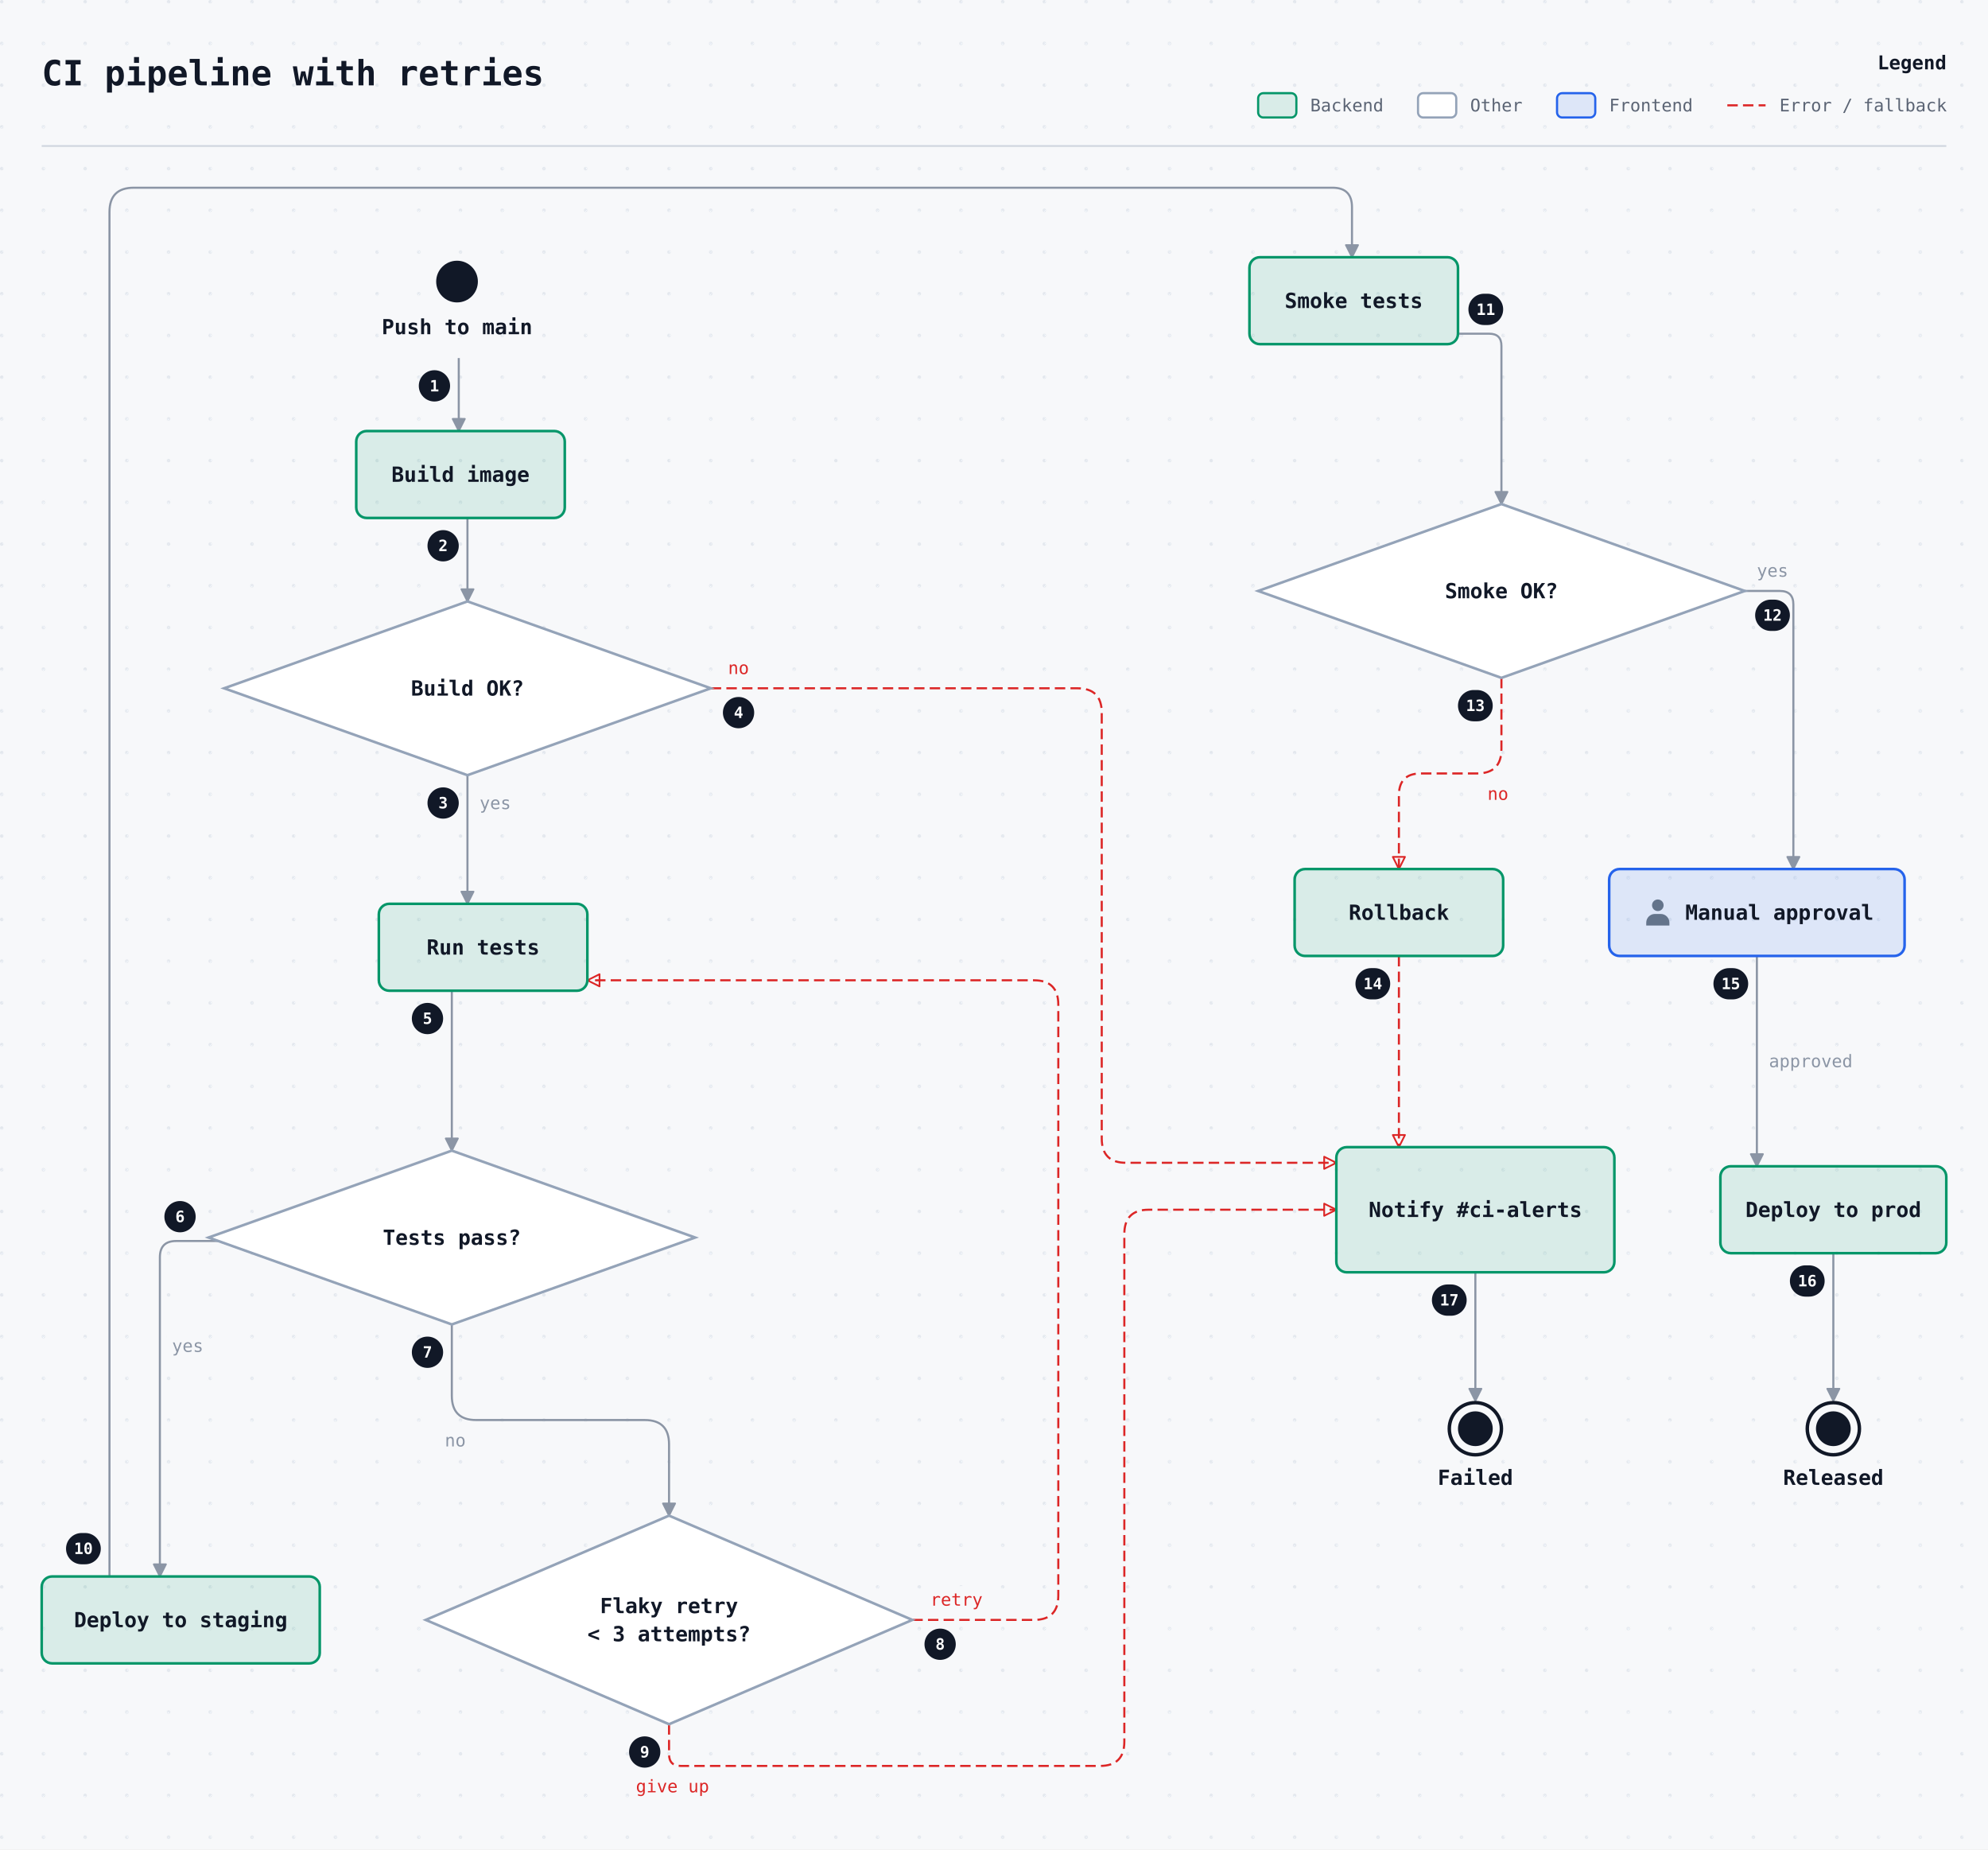
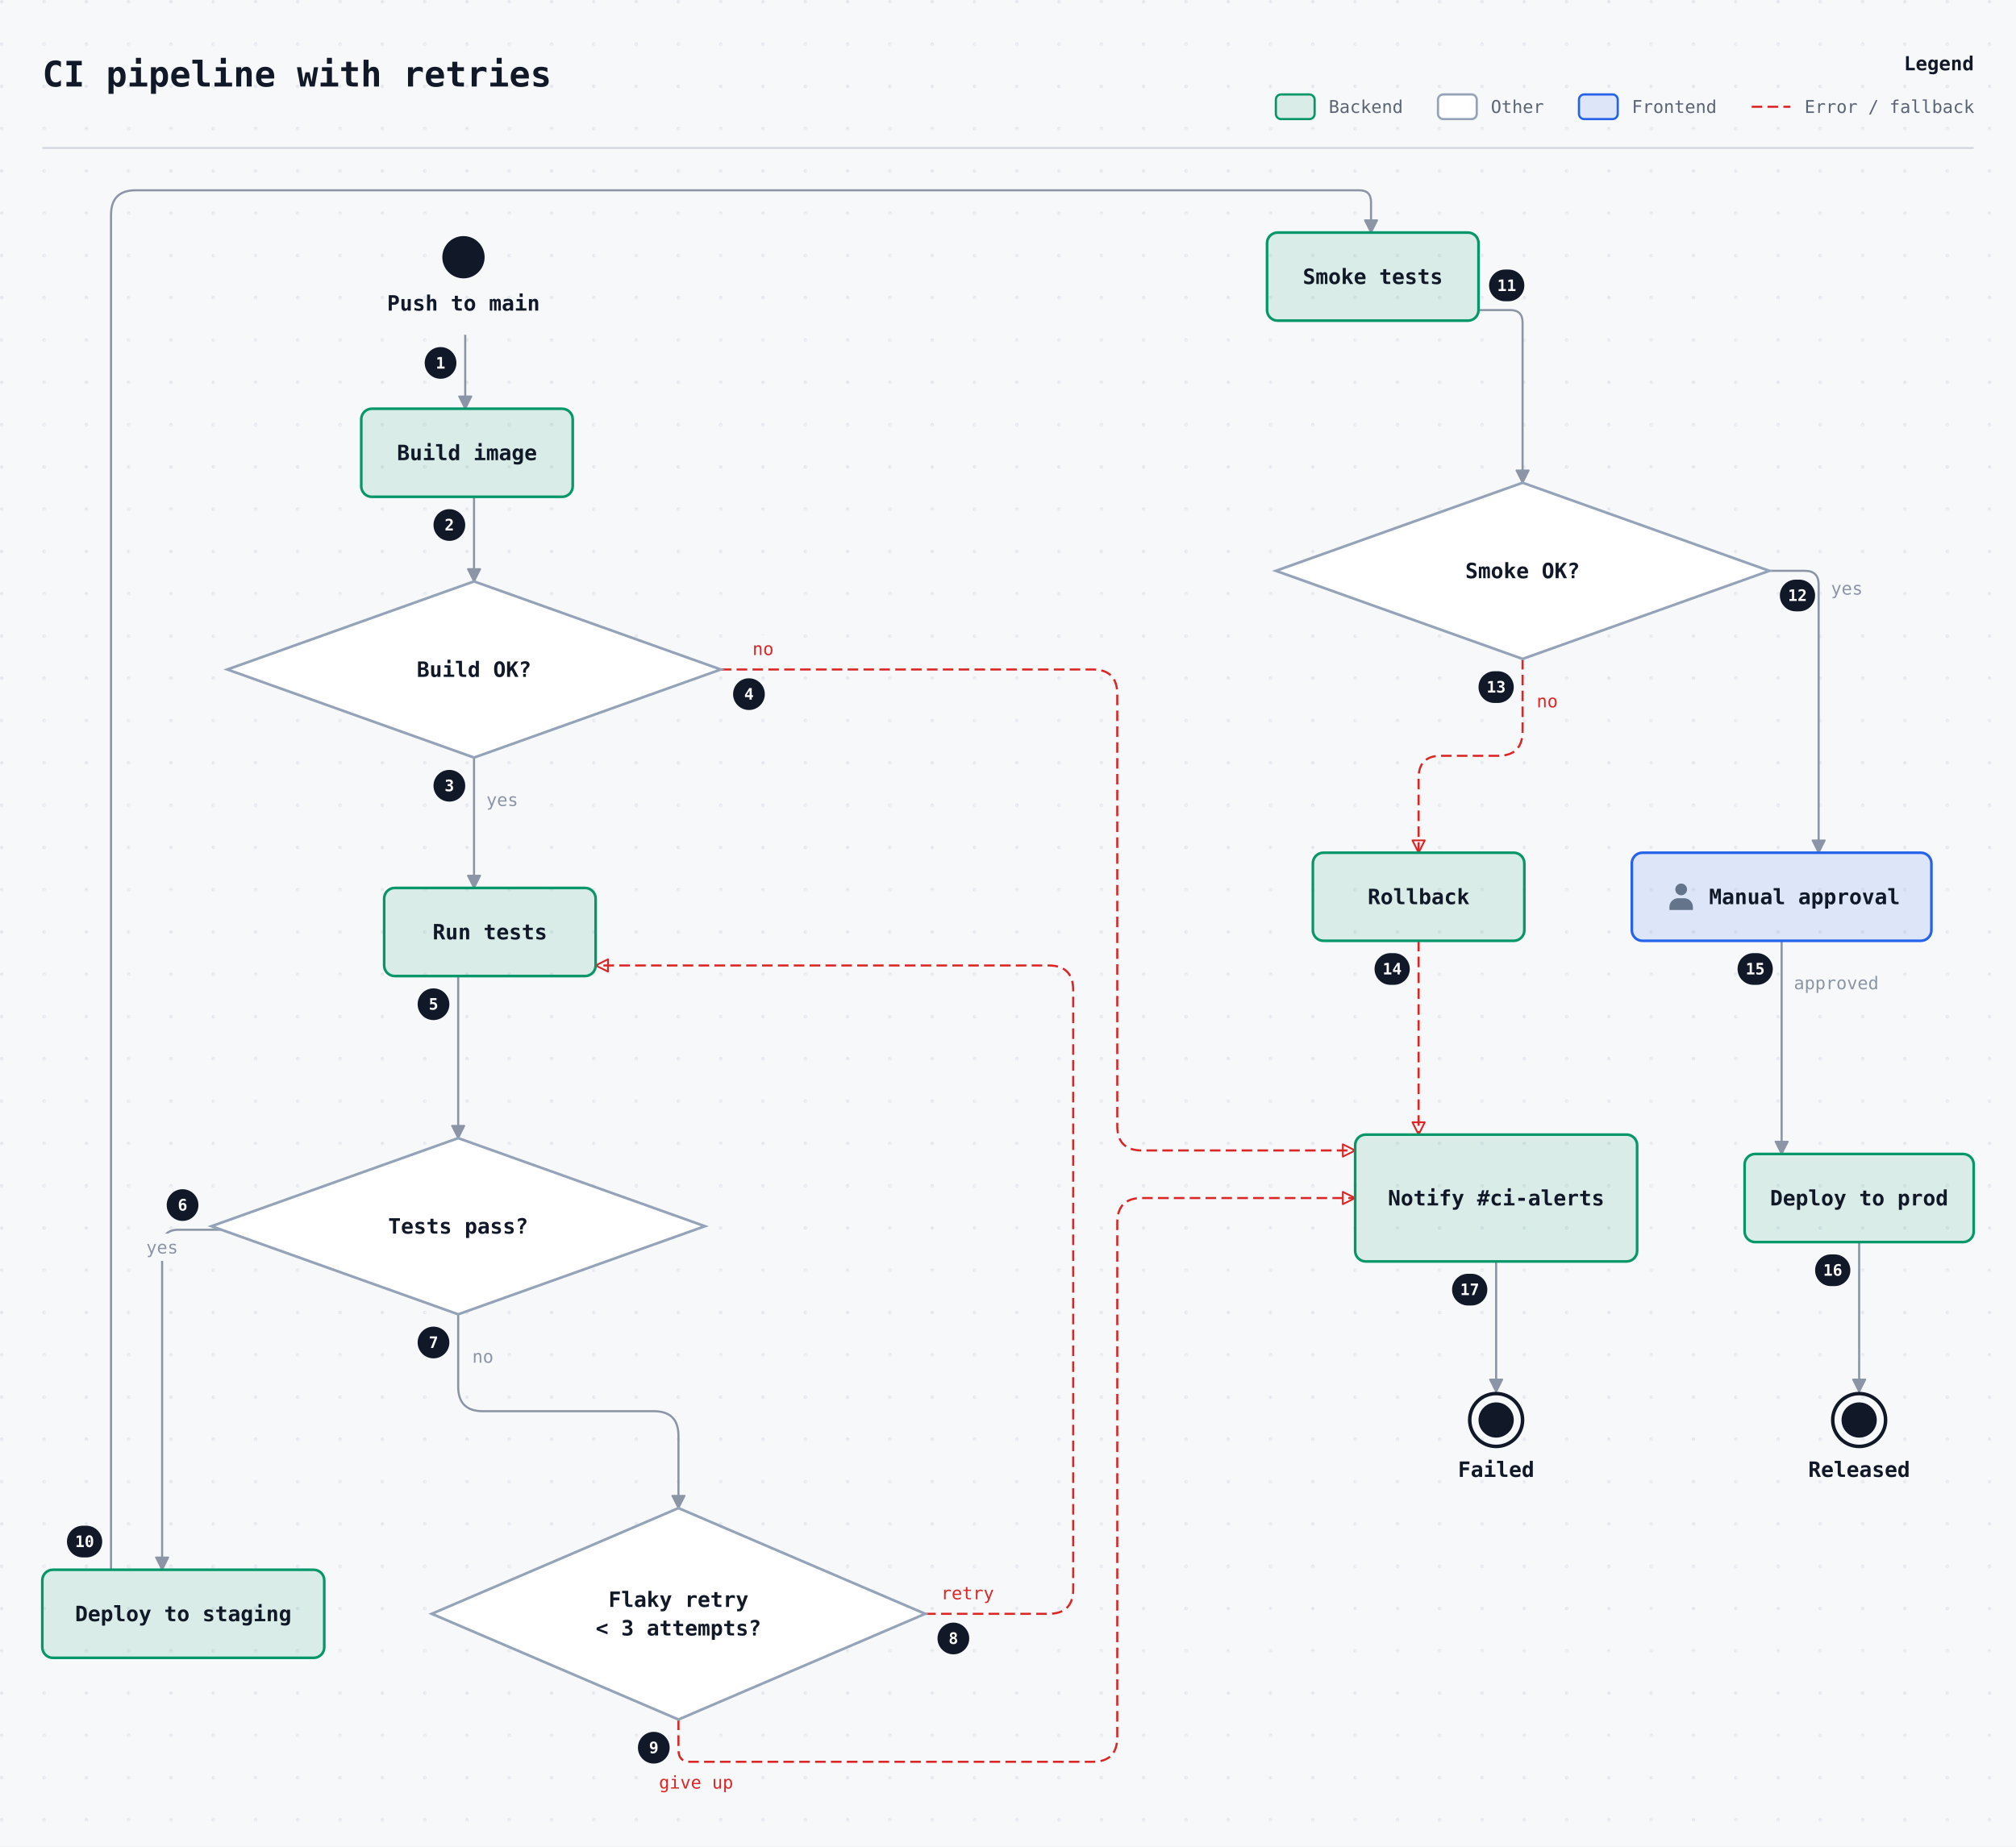
- <svg xmlns="http://www.w3.org/2000/svg" version="1.1" width="1144" height="1064" viewBox="0 0 1144 1064" font-family="JetBrains Mono, ui-monospace, SFMono-Regular, Menlo, Consolas, monospace">
+ <svg xmlns="http://www.w3.org/2000/svg" version="1.1" width="1144" height="1048" viewBox="0 0 1144 1048" font-family="JetBrains Mono, ui-monospace, SFMono-Regular, Menlo, Consolas, monospace">
  <defs>
    <pattern id="canvas-grid" width="24" height="24" patternUnits="userSpaceOnUse">
      <circle cx="1" cy="1" r="1" fill="#e3e7ed" />
    </pattern>
    <marker id="marker-arrow-0" viewBox="-1 -1 9 9" refX="7" refY="3.5" markerWidth="9" markerHeight="9" markerUnits="userSpaceOnUse" orient="auto-start-reverse">
      <path d="M0 0 L7 3.5 L0 7 Z" fill="#8b95a5" stroke="#8b95a5" stroke-width="1" stroke-linejoin="round" />
    </marker>
    <marker id="marker-uml-triangle-1" viewBox="-1 -1 9 9" refX="7" refY="3.5" markerWidth="9" markerHeight="9" markerUnits="userSpaceOnUse" orient="auto-start-reverse">
      <path d="M0 0 L7 3.5 L0 7 Z" fill="none" stroke="#dc2626" stroke-width="1" stroke-linejoin="round" />
    </marker>
  </defs>
  <rect width="100%" height="100%" fill="#f7f8fa" />
  <rect width="100%" height="100%" fill="url(#canvas-grid)" />
  <text x="24.0" y="49.1" text-anchor="start" font-size="20" font-weight="bold" fill="#111827">CI pipeline with retries</text>
-   <path d="M 264.0 206.0 L 264.0 248.0" fill="none" stroke="#8b95a5" stroke-width="1.2" marker-end="url(#marker-arrow-0)" />
-   <path d="M 269.0 298.0 L 269.0 346.0" fill="none" stroke="#8b95a5" stroke-width="1.2" marker-end="url(#marker-arrow-0)" />
-   <path d="M 269.0 446.0 L 269.0 520.0" fill="none" stroke="#8b95a5" stroke-width="1.2" marker-end="url(#marker-arrow-0)" />
-   <path d="M 409.0 396.0 L 620.0 396.0 Q 634.0 396.0 634.0 410.0 L 634.0 655.0 Q 634.0 669.0 648.0 669.0 L 769.0 669.0" fill="none" stroke="#dc2626" stroke-width="1.2" stroke-dasharray="6 3" marker-end="url(#marker-uml-triangle-1)" />
-   <path d="M 260.0 570.0 L 260.0 662.0" fill="none" stroke="#8b95a5" stroke-width="1.2" marker-end="url(#marker-arrow-0)" />
-   <path d="M 125.6 714.0 L 101.4 714.0 Q 92.0 714.0 92.0 723.4 L 92.0 907.0" fill="none" stroke="#8b95a5" stroke-width="1.2" marker-end="url(#marker-arrow-0)" />
-   <path d="M 260.0 762.0 L 260.0 803.0 Q 260.0 817.0 274.0 817.0 L 371.0 817.0 Q 385.0 817.0 385.0 831.0 L 385.0 872.0" fill="none" stroke="#8b95a5" stroke-width="1.2" marker-end="url(#marker-arrow-0)" />
-   <path d="M 525.0 932.0 L 595.0 932.0 Q 609.0 932.0 609.0 918.0 L 609.0 578.0 Q 609.0 564.0 595.0 564.0 L 338.0 564.0" fill="none" stroke="#dc2626" stroke-width="1.2" stroke-dasharray="6 3" marker-end="url(#marker-uml-triangle-1)" />
-   <path d="M 385.0 992.0 L 385.0 1009.3 Q 385.0 1016.0 391.7 1016.0 L 633.0 1016.0 Q 647.0 1016.0 647.0 1002.0 L 647.0 710.0 Q 647.0 696.0 661.0 696.0 L 769.0 696.0" fill="none" stroke="#dc2626" stroke-width="1.2" stroke-dasharray="6 3" marker-end="url(#marker-uml-triangle-1)" />
-   <path d="M 63.0 907.0 L 63.0 122.0 Q 63.0 108.0 77.0 108.0 L 766.8 108.0 Q 778.0 108.0 778.0 119.2 L 778.0 148.0" fill="none" stroke="#8b95a5" stroke-width="1.2" marker-end="url(#marker-arrow-0)" />
-   <path d="M 839.0 192.0 L 857.0 192.0 Q 864.0 192.0 864.0 199.0 L 864.0 290.0" fill="none" stroke="#8b95a5" stroke-width="1.2" marker-end="url(#marker-arrow-0)" />
-   <path d="M 1004.0 340.0 L 1024.2 340.0 Q 1032.0 340.0 1032.0 347.8 L 1032.0 500.0" fill="none" stroke="#8b95a5" stroke-width="1.2" marker-end="url(#marker-arrow-0)" />
-   <path d="M 864.0 390.0 L 864.0 431.0 Q 864.0 445.0 850.0 445.0 L 817.6 445.0 Q 805.0 445.0 805.0 457.6 L 805.0 500.0" fill="none" stroke="#dc2626" stroke-width="1.2" stroke-dasharray="6 3" marker-end="url(#marker-uml-triangle-1)" />
-   <path d="M 805.0 550.0 L 805.0 660.0" fill="none" stroke="#dc2626" stroke-width="1.2" stroke-dasharray="6 3" marker-end="url(#marker-uml-triangle-1)" />
-   <path d="M 1011.0 550.0 L 1011.0 671.0" fill="none" stroke="#8b95a5" stroke-width="1.2" marker-end="url(#marker-arrow-0)" />
-   <path d="M 1055.0 721.0 L 1055.0 806.0" fill="none" stroke="#8b95a5" stroke-width="1.2" marker-end="url(#marker-arrow-0)" />
-   <path d="M 849.0 732.0 L 849.0 806.0" fill="none" stroke="#8b95a5" stroke-width="1.2" marker-end="url(#marker-arrow-0)" />
-   <circle cx="263.0" cy="162.0" r="12.0" fill="#111827" />
-   <text x="263.0" y="192.3" text-anchor="middle" font-size="12" font-weight="bold" fill="#111827">
+   <path d="M 264.0 190.0 L 264.0 232.0" fill="none" stroke="#8b95a5" stroke-width="1.2" marker-end="url(#marker-arrow-0)" />
+   <path d="M 269.0 282.0 L 269.0 330.0" fill="none" stroke="#8b95a5" stroke-width="1.2" marker-end="url(#marker-arrow-0)" />
+   <path d="M 269.0 430.0 L 269.0 504.0" fill="none" stroke="#8b95a5" stroke-width="1.2" marker-end="url(#marker-arrow-0)" />
+   <path d="M 409.0 380.0 L 620.0 380.0 Q 634.0 380.0 634.0 394.0 L 634.0 639.0 Q 634.0 653.0 648.0 653.0 L 769.0 653.0" fill="none" stroke="#dc2626" stroke-width="1.2" stroke-dasharray="6 3" marker-end="url(#marker-uml-triangle-1)" />
+   <path d="M 260.0 554.0 L 260.0 646.0" fill="none" stroke="#8b95a5" stroke-width="1.2" marker-end="url(#marker-arrow-0)" />
+   <path d="M 125.6 698.0 L 101.4 698.0 Q 92.0 698.0 92.0 707.4 L 92.0 891.0" fill="none" stroke="#8b95a5" stroke-width="1.2" marker-end="url(#marker-arrow-0)" />
+   <path d="M 260.0 746.0 L 260.0 787.0 Q 260.0 801.0 274.0 801.0 L 371.0 801.0 Q 385.0 801.0 385.0 815.0 L 385.0 856.0" fill="none" stroke="#8b95a5" stroke-width="1.2" marker-end="url(#marker-arrow-0)" />
+   <path d="M 525.0 916.0 L 595.0 916.0 Q 609.0 916.0 609.0 902.0 L 609.0 562.0 Q 609.0 548.0 595.0 548.0 L 338.0 548.0" fill="none" stroke="#dc2626" stroke-width="1.2" stroke-dasharray="6 3" marker-end="url(#marker-uml-triangle-1)" />
+   <path d="M 385.0 976.0 L 385.0 993.3 Q 385.0 1000.0 391.7 1000.0 L 620.0 1000.0 Q 634.0 1000.0 634.0 986.0 L 634.0 694.0 Q 634.0 680.0 648.0 680.0 L 769.0 680.0" fill="none" stroke="#dc2626" stroke-width="1.2" stroke-dasharray="6 3" marker-end="url(#marker-uml-triangle-1)" />
+   <path d="M 63.0 891.0 L 63.0 122.0 Q 63.0 108.0 77.0 108.0 L 771.3 108.0 Q 778.0 108.0 778.0 114.7 L 778.0 132.0" fill="none" stroke="#8b95a5" stroke-width="1.2" marker-end="url(#marker-arrow-0)" />
+   <path d="M 839.0 176.0 L 857.0 176.0 Q 864.0 176.0 864.0 183.0 L 864.0 274.0" fill="none" stroke="#8b95a5" stroke-width="1.2" marker-end="url(#marker-arrow-0)" />
+   <path d="M 1004.0 324.0 L 1024.2 324.0 Q 1032.0 324.0 1032.0 331.8 L 1032.0 484.0" fill="none" stroke="#8b95a5" stroke-width="1.2" marker-end="url(#marker-arrow-0)" />
+   <path d="M 864.0 374.0 L 864.0 415.0 Q 864.0 429.0 850.0 429.0 L 817.6 429.0 Q 805.0 429.0 805.0 441.6 L 805.0 484.0" fill="none" stroke="#dc2626" stroke-width="1.2" stroke-dasharray="6 3" marker-end="url(#marker-uml-triangle-1)" />
+   <path d="M 805.0 534.0 L 805.0 644.0" fill="none" stroke="#dc2626" stroke-width="1.2" stroke-dasharray="6 3" marker-end="url(#marker-uml-triangle-1)" />
+   <path d="M 1011.0 534.0 L 1011.0 655.0" fill="none" stroke="#8b95a5" stroke-width="1.2" marker-end="url(#marker-arrow-0)" />
+   <path d="M 1055.0 705.0 L 1055.0 790.0" fill="none" stroke="#8b95a5" stroke-width="1.2" marker-end="url(#marker-arrow-0)" />
+   <path d="M 849.0 716.0 L 849.0 790.0" fill="none" stroke="#8b95a5" stroke-width="1.2" marker-end="url(#marker-arrow-0)" />
+   <circle cx="263.0" cy="146.0" r="12.0" fill="#111827" />
+   <text x="263.0" y="176.3" text-anchor="middle" font-size="12" font-weight="bold" fill="#111827">
    <tspan>Push to main</tspan>
  </text>
-   <rect fill="#059669" fill-opacity="0.122" stroke="#059669" stroke-width="1.5" x="205.0" y="248.0" width="120.0" height="50.0" rx="6.0" />
-   <text x="265.0" y="277.2" text-anchor="middle" font-size="12" font-weight="bold" fill="#111827">
+   <rect fill="#059669" fill-opacity="0.122" stroke="#059669" stroke-width="1.5" x="205.0" y="232.0" width="120.0" height="50.0" rx="6.0" />
+   <text x="265.0" y="261.2" text-anchor="middle" font-size="12" font-weight="bold" fill="#111827">
    <tspan>Build image</tspan>
  </text>
-   <path fill="#ffffff" fill-opacity="1.000" stroke="#94a3b8" stroke-width="1.5" d="M 269.0 346.0 L 409.0 396.0 L 269.0 446.0 L 129.0 396.0 Z" />
-   <text x="269.0" y="400.2" text-anchor="middle" font-size="12" font-weight="bold" fill="#111827">
+   <path fill="#ffffff" fill-opacity="1.000" stroke="#94a3b8" stroke-width="1.5" d="M 269.0 330.0 L 409.0 380.0 L 269.0 430.0 L 129.0 380.0 Z" />
+   <text x="269.0" y="384.2" text-anchor="middle" font-size="12" font-weight="bold" fill="#111827">
    <tspan>Build OK?</tspan>
  </text>
-   <rect fill="#059669" fill-opacity="0.122" stroke="#059669" stroke-width="1.5" x="218.0" y="520.0" width="120.0" height="50.0" rx="6.0" />
-   <text x="278.0" y="549.2" text-anchor="middle" font-size="12" font-weight="bold" fill="#111827">
+   <rect fill="#059669" fill-opacity="0.122" stroke="#059669" stroke-width="1.5" x="218.0" y="504.0" width="120.0" height="50.0" rx="6.0" />
+   <text x="278.0" y="533.2" text-anchor="middle" font-size="12" font-weight="bold" fill="#111827">
    <tspan>Run tests</tspan>
  </text>
-   <path fill="#ffffff" fill-opacity="1.000" stroke="#94a3b8" stroke-width="1.5" d="M 260.0 662.0 L 400.0 712.0 L 260.0 762.0 L 120.0 712.0 Z" />
-   <text x="260.0" y="716.2" text-anchor="middle" font-size="12" font-weight="bold" fill="#111827">
+   <path fill="#ffffff" fill-opacity="1.000" stroke="#94a3b8" stroke-width="1.5" d="M 260.0 646.0 L 400.0 696.0 L 260.0 746.0 L 120.0 696.0 Z" />
+   <text x="260.0" y="700.2" text-anchor="middle" font-size="12" font-weight="bold" fill="#111827">
    <tspan>Tests pass?</tspan>
  </text>
-   <path fill="#ffffff" fill-opacity="1.000" stroke="#94a3b8" stroke-width="1.5" d="M 385.0 872.0 L 525.0 932.0 L 385.0 992.0 L 245.0 932.0 Z" />
-   <text x="385.0" y="928.1" text-anchor="middle" font-size="12" font-weight="bold" fill="#111827">
+   <path fill="#ffffff" fill-opacity="1.000" stroke="#94a3b8" stroke-width="1.5" d="M 385.0 856.0 L 525.0 916.0 L 385.0 976.0 L 245.0 916.0 Z" />
+   <text x="385.0" y="912.1" text-anchor="middle" font-size="12" font-weight="bold" fill="#111827">
    <tspan>Flaky retry</tspan>
  </text>
-   <text x="385.0" y="944.3" text-anchor="middle" font-size="12" font-weight="bold" fill="#111827">
+   <text x="385.0" y="928.3" text-anchor="middle" font-size="12" font-weight="bold" fill="#111827">
    <tspan>&lt; 3 attempts?</tspan>
  </text>
-   <rect fill="#059669" fill-opacity="0.122" stroke="#059669" stroke-width="1.5" x="24.0" y="907.0" width="160.0" height="50.0" rx="6.0" />
-   <text x="104.0" y="936.2" text-anchor="middle" font-size="12" font-weight="bold" fill="#111827">
+   <rect fill="#059669" fill-opacity="0.122" stroke="#059669" stroke-width="1.5" x="24.0" y="891.0" width="160.0" height="50.0" rx="6.0" />
+   <text x="104.0" y="920.2" text-anchor="middle" font-size="12" font-weight="bold" fill="#111827">
    <tspan>Deploy to staging</tspan>
  </text>
-   <rect fill="#059669" fill-opacity="0.122" stroke="#059669" stroke-width="1.5" x="719.0" y="148.0" width="120.0" height="50.0" rx="6.0" />
-   <text x="779.0" y="177.2" text-anchor="middle" font-size="12" font-weight="bold" fill="#111827">
+   <rect fill="#059669" fill-opacity="0.122" stroke="#059669" stroke-width="1.5" x="719.0" y="132.0" width="120.0" height="50.0" rx="6.0" />
+   <text x="779.0" y="161.2" text-anchor="middle" font-size="12" font-weight="bold" fill="#111827">
    <tspan>Smoke tests</tspan>
  </text>
-   <path fill="#ffffff" fill-opacity="1.000" stroke="#94a3b8" stroke-width="1.5" d="M 864.0 290.0 L 1004.0 340.0 L 864.0 390.0 L 724.0 340.0 Z" />
-   <text x="864.0" y="344.2" text-anchor="middle" font-size="12" font-weight="bold" fill="#111827">
+   <path fill="#ffffff" fill-opacity="1.000" stroke="#94a3b8" stroke-width="1.5" d="M 864.0 274.0 L 1004.0 324.0 L 864.0 374.0 L 724.0 324.0 Z" />
+   <text x="864.0" y="328.2" text-anchor="middle" font-size="12" font-weight="bold" fill="#111827">
    <tspan>Smoke OK?</tspan>
  </text>
-   <rect fill="#2563eb" fill-opacity="0.122" stroke="#2563eb" stroke-width="1.5" x="926.0" y="500.0" width="170.0" height="50.0" rx="6.0" />
-   <svg class="node-tech-icon" x="944.0" y="515.0" width="20.0" height="20.0" viewBox="0 0 24 24" preserveAspectRatio="xMidYMid meet">
+   <rect fill="#2563eb" fill-opacity="0.122" stroke="#2563eb" stroke-width="1.5" x="926.0" y="484.0" width="170.0" height="50.0" rx="6.0" />
+   <svg class="node-tech-icon" x="944.0" y="499.0" width="20.0" height="20.0" viewBox="0 0 24 24" preserveAspectRatio="xMidYMid meet">
    <g>
      <circle cx="12" cy="7" r="4" fill="#64748b" />
      <path fill="#64748b" d="M4 21v-2a6 6 0 0 1 6-6h4a6 6 0 0 1 6 6v2H4z" />
    </g>
  </svg>
-   <text x="1024.0" y="529.2" text-anchor="middle" font-size="12" font-weight="bold" fill="#111827">
+   <text x="1024.0" y="513.2" text-anchor="middle" font-size="12" font-weight="bold" fill="#111827">
    <tspan>Manual approval</tspan>
  </text>
-   <rect fill="#059669" fill-opacity="0.122" stroke="#059669" stroke-width="1.5" x="990.0" y="671.0" width="130.0" height="50.0" rx="6.0" />
-   <text x="1055.0" y="700.2" text-anchor="middle" font-size="12" font-weight="bold" fill="#111827">
+   <rect fill="#059669" fill-opacity="0.122" stroke="#059669" stroke-width="1.5" x="990.0" y="655.0" width="130.0" height="50.0" rx="6.0" />
+   <text x="1055.0" y="684.2" text-anchor="middle" font-size="12" font-weight="bold" fill="#111827">
    <tspan>Deploy to prod</tspan>
  </text>
-   <rect fill="#059669" fill-opacity="0.122" stroke="#059669" stroke-width="1.5" x="745.0" y="500.0" width="120.0" height="50.0" rx="6.0" />
-   <text x="805.0" y="529.2" text-anchor="middle" font-size="12" font-weight="bold" fill="#111827">
+   <rect fill="#059669" fill-opacity="0.122" stroke="#059669" stroke-width="1.5" x="745.0" y="484.0" width="120.0" height="50.0" rx="6.0" />
+   <text x="805.0" y="513.2" text-anchor="middle" font-size="12" font-weight="bold" fill="#111827">
    <tspan>Rollback</tspan>
  </text>
-   <rect fill="#059669" fill-opacity="0.122" stroke="#059669" stroke-width="1.5" x="769.0" y="660.0" width="160.0" height="72.0" rx="6.0" />
-   <text x="849.0" y="700.2" text-anchor="middle" font-size="12" font-weight="bold" fill="#111827">
+   <rect fill="#059669" fill-opacity="0.122" stroke="#059669" stroke-width="1.5" x="769.0" y="644.0" width="160.0" height="72.0" rx="6.0" />
+   <text x="849.0" y="684.2" text-anchor="middle" font-size="12" font-weight="bold" fill="#111827">
    <tspan>Notify #ci-alerts</tspan>
  </text>
-   <circle cx="1055.0" cy="822.0" r="15.0" fill="none" stroke="#111827" stroke-width="2" />
-   <circle cx="1055.0" cy="822.0" r="10.0" fill="#111827" />
-   <text x="1055.0" y="854.3" text-anchor="middle" font-size="12" font-weight="bold" fill="#111827">
+   <circle cx="1055.0" cy="806.0" r="15.0" fill="none" stroke="#111827" stroke-width="2" />
+   <circle cx="1055.0" cy="806.0" r="10.0" fill="#111827" />
+   <text x="1055.0" y="838.3" text-anchor="middle" font-size="12" font-weight="bold" fill="#111827">
    <tspan>Released</tspan>
  </text>
-   <circle cx="849.0" cy="822.0" r="15.0" fill="none" stroke="#111827" stroke-width="2" />
-   <circle cx="849.0" cy="822.0" r="10.0" fill="#111827" />
-   <text x="849.0" y="854.3" text-anchor="middle" font-size="12" font-weight="bold" fill="#111827">
+   <circle cx="849.0" cy="806.0" r="15.0" fill="none" stroke="#111827" stroke-width="2" />
+   <circle cx="849.0" cy="806.0" r="10.0" fill="#111827" />
+   <text x="849.0" y="838.3" text-anchor="middle" font-size="12" font-weight="bold" fill="#111827">
    <tspan>Failed</tspan>
  </text>
-   <rect x="273.0" y="454.2" width="24.0" height="15.5" rx="2" fill="#f7f8fa" />
-   <text x="285.0" y="465.5" text-anchor="middle" font-size="10" fill="#8b95a5">yes</text>
-   <rect x="415.0" y="376.5" width="20.0" height="15.5" rx="2" fill="#f7f8fa" />
-   <text x="425.0" y="387.8" text-anchor="middle" font-size="10" fill="#dc2626">no</text>
-   <rect x="96.0" y="766.6" width="24.0" height="15.5" rx="2" fill="#f7f8fa" />
-   <text x="108.0" y="777.8" text-anchor="middle" font-size="10" fill="#8b95a5">yes</text>
-   <rect x="252.0" y="821.0" width="20.0" height="15.5" rx="2" fill="#f7f8fa" />
-   <text x="262.0" y="832.2" text-anchor="middle" font-size="10" fill="#8b95a5">no</text>
-   <rect x="532.4" y="912.5" width="36.0" height="15.5" rx="2" fill="#f7f8fa" />
-   <text x="550.4" y="923.8" text-anchor="middle" font-size="10" fill="#dc2626">retry</text>
-   <rect x="363.0" y="1020.0" width="48.0" height="15.5" rx="2" fill="#f7f8fa" />
-   <text x="387.0" y="1031.2" text-anchor="middle" font-size="10" fill="#dc2626">give up</text>
-   <rect x="1008.0" y="320.5" width="24.0" height="15.5" rx="2" fill="#f7f8fa" />
-   <text x="1020.0" y="331.8" text-anchor="middle" font-size="10" fill="#8b95a5">yes</text>
-   <rect x="852.0" y="449.0" width="20.0" height="15.5" rx="2" fill="#f7f8fa" />
-   <text x="862.0" y="460.2" text-anchor="middle" font-size="10" fill="#dc2626">no</text>
-   <rect x="1015.0" y="602.8" width="54.0" height="15.5" rx="2" fill="#f7f8fa" />
-   <text x="1042.0" y="614.0" text-anchor="middle" font-size="10" fill="#8b95a5">approved</text>
-   <rect x="241.0" y="213.0" width="18.0" height="18.0" rx="9.0" fill="#111827" />
-   <text x="250.0" y="225.2" text-anchor="middle" font-size="9" font-weight="bold" fill="#ffffff">1</text>
-   <rect x="246.0" y="305.0" width="18.0" height="18.0" rx="9.0" fill="#111827" />
-   <text x="255.0" y="317.1" text-anchor="middle" font-size="9" font-weight="bold" fill="#ffffff">2</text>
-   <rect x="246.0" y="453.0" width="18.0" height="18.0" rx="9.0" fill="#111827" />
-   <text x="255.0" y="465.1" text-anchor="middle" font-size="9" font-weight="bold" fill="#ffffff">3</text>
-   <rect x="416.0" y="401.0" width="18.0" height="18.0" rx="9.0" fill="#111827" />
-   <text x="425.0" y="413.1" text-anchor="middle" font-size="9" font-weight="bold" fill="#ffffff">4</text>
-   <rect x="237.0" y="577.0" width="18.0" height="18.0" rx="9.0" fill="#111827" />
-   <text x="246.0" y="589.1" text-anchor="middle" font-size="9" font-weight="bold" fill="#ffffff">5</text>
-   <rect x="94.6" y="691.0" width="18.0" height="18.0" rx="9.0" fill="#111827" />
-   <text x="103.6" y="703.1" text-anchor="middle" font-size="9" font-weight="bold" fill="#ffffff">6</text>
-   <rect x="237.0" y="769.0" width="18.0" height="18.0" rx="9.0" fill="#111827" />
-   <text x="246.0" y="781.1" text-anchor="middle" font-size="9" font-weight="bold" fill="#ffffff">7</text>
-   <rect x="532.0" y="937.0" width="18.0" height="18.0" rx="9.0" fill="#111827" />
-   <text x="541.0" y="949.1" text-anchor="middle" font-size="9" font-weight="bold" fill="#ffffff">8</text>
-   <rect x="362.0" y="999.0" width="18.0" height="18.0" rx="9.0" fill="#111827" />
-   <text x="371.0" y="1011.1" text-anchor="middle" font-size="9" font-weight="bold" fill="#ffffff">9</text>
-   <rect x="38.0" y="882.0" width="20.0" height="18.0" rx="9.0" fill="#111827" />
-   <text x="48.0" y="894.1" text-anchor="middle" font-size="9" font-weight="bold" fill="#ffffff">10</text>
-   <rect x="845.0" y="169.0" width="20.0" height="18.0" rx="9.0" fill="#111827" />
-   <text x="855.0" y="181.2" text-anchor="middle" font-size="9" font-weight="bold" fill="#ffffff">11</text>
-   <rect x="1010.0" y="345.0" width="20.0" height="18.0" rx="9.0" fill="#111827" />
-   <text x="1020.0" y="357.1" text-anchor="middle" font-size="9" font-weight="bold" fill="#ffffff">12</text>
-   <rect x="839.0" y="397.0" width="20.0" height="18.0" rx="9.0" fill="#111827" />
-   <text x="849.0" y="409.1" text-anchor="middle" font-size="9" font-weight="bold" fill="#ffffff">13</text>
-   <rect x="780.0" y="557.0" width="20.0" height="18.0" rx="9.0" fill="#111827" />
-   <text x="790.0" y="569.1" text-anchor="middle" font-size="9" font-weight="bold" fill="#ffffff">14</text>
-   <rect x="986.0" y="557.0" width="20.0" height="18.0" rx="9.0" fill="#111827" />
-   <text x="996.0" y="569.1" text-anchor="middle" font-size="9" font-weight="bold" fill="#ffffff">15</text>
-   <rect x="1030.0" y="728.0" width="20.0" height="18.0" rx="9.0" fill="#111827" />
-   <text x="1040.0" y="740.1" text-anchor="middle" font-size="9" font-weight="bold" fill="#ffffff">16</text>
-   <rect x="824.0" y="739.0" width="20.0" height="18.0" rx="9.0" fill="#111827" />
-   <text x="834.0" y="751.1" text-anchor="middle" font-size="9" font-weight="bold" fill="#ffffff">17</text>
+   <rect x="273.0" y="446.2" width="24.0" height="15.5" rx="2" fill="#f7f8fa" />
+   <text x="285.0" y="457.5" text-anchor="middle" font-size="10" fill="#8b95a5">yes</text>
+   <rect x="423.0" y="360.5" width="20.0" height="15.5" rx="2" fill="#f7f8fa" />
+   <text x="433.0" y="371.8" text-anchor="middle" font-size="10" fill="#dc2626">no</text>
+   <rect x="80.0" y="700.2" width="24.0" height="15.5" rx="2" fill="#f7f8fa" />
+   <text x="92.0" y="711.5" text-anchor="middle" font-size="10" fill="#8b95a5">yes</text>
+   <rect x="264.0" y="762.2" width="20.0" height="15.5" rx="2" fill="#f7f8fa" />
+   <text x="274.0" y="773.5" text-anchor="middle" font-size="10" fill="#8b95a5">no</text>
+   <rect x="531.0" y="896.5" width="36.0" height="15.5" rx="2" fill="#f7f8fa" />
+   <text x="549.0" y="907.8" text-anchor="middle" font-size="10" fill="#dc2626">retry</text>
+   <rect x="371.0" y="1004.0" width="48.0" height="15.5" rx="2" fill="#f7f8fa" />
+   <text x="395.0" y="1015.2" text-anchor="middle" font-size="10" fill="#dc2626">give up</text>
+   <rect x="1036.0" y="326.2" width="24.0" height="15.5" rx="2" fill="#f7f8fa" />
+   <text x="1048.0" y="337.5" text-anchor="middle" font-size="10" fill="#8b95a5">yes</text>
+   <rect x="868.0" y="390.2" width="20.0" height="15.5" rx="2" fill="#f7f8fa" />
+   <text x="878.0" y="401.5" text-anchor="middle" font-size="10" fill="#dc2626">no</text>
+   <rect x="1015.0" y="550.2" width="54.0" height="15.5" rx="2" fill="#f7f8fa" />
+   <text x="1042.0" y="561.5" text-anchor="middle" font-size="10" fill="#8b95a5">approved</text>
+   <rect x="241.0" y="197.0" width="18.0" height="18.0" rx="9.0" fill="#111827" />
+   <text x="250.0" y="209.2" text-anchor="middle" font-size="9" font-weight="bold" fill="#ffffff">1</text>
+   <rect x="246.0" y="289.0" width="18.0" height="18.0" rx="9.0" fill="#111827" />
+   <text x="255.0" y="301.1" text-anchor="middle" font-size="9" font-weight="bold" fill="#ffffff">2</text>
+   <rect x="246.0" y="437.0" width="18.0" height="18.0" rx="9.0" fill="#111827" />
+   <text x="255.0" y="449.1" text-anchor="middle" font-size="9" font-weight="bold" fill="#ffffff">3</text>
+   <rect x="416.0" y="385.0" width="18.0" height="18.0" rx="9.0" fill="#111827" />
+   <text x="425.0" y="397.1" text-anchor="middle" font-size="9" font-weight="bold" fill="#ffffff">4</text>
+   <rect x="237.0" y="561.0" width="18.0" height="18.0" rx="9.0" fill="#111827" />
+   <text x="246.0" y="573.1" text-anchor="middle" font-size="9" font-weight="bold" fill="#ffffff">5</text>
+   <rect x="94.6" y="675.0" width="18.0" height="18.0" rx="9.0" fill="#111827" />
+   <text x="103.6" y="687.1" text-anchor="middle" font-size="9" font-weight="bold" fill="#ffffff">6</text>
+   <rect x="237.0" y="753.0" width="18.0" height="18.0" rx="9.0" fill="#111827" />
+   <text x="246.0" y="765.1" text-anchor="middle" font-size="9" font-weight="bold" fill="#ffffff">7</text>
+   <rect x="532.0" y="921.0" width="18.0" height="18.0" rx="9.0" fill="#111827" />
+   <text x="541.0" y="933.1" text-anchor="middle" font-size="9" font-weight="bold" fill="#ffffff">8</text>
+   <rect x="362.0" y="983.0" width="18.0" height="18.0" rx="9.0" fill="#111827" />
+   <text x="371.0" y="995.1" text-anchor="middle" font-size="9" font-weight="bold" fill="#ffffff">9</text>
+   <rect x="38.0" y="866.0" width="20.0" height="18.0" rx="9.0" fill="#111827" />
+   <text x="48.0" y="878.1" text-anchor="middle" font-size="9" font-weight="bold" fill="#ffffff">10</text>
+   <rect x="845.0" y="153.0" width="20.0" height="18.0" rx="9.0" fill="#111827" />
+   <text x="855.0" y="165.2" text-anchor="middle" font-size="9" font-weight="bold" fill="#ffffff">11</text>
+   <rect x="1010.0" y="329.0" width="20.0" height="18.0" rx="9.0" fill="#111827" />
+   <text x="1020.0" y="341.1" text-anchor="middle" font-size="9" font-weight="bold" fill="#ffffff">12</text>
+   <rect x="839.0" y="381.0" width="20.0" height="18.0" rx="9.0" fill="#111827" />
+   <text x="849.0" y="393.1" text-anchor="middle" font-size="9" font-weight="bold" fill="#ffffff">13</text>
+   <rect x="780.0" y="541.0" width="20.0" height="18.0" rx="9.0" fill="#111827" />
+   <text x="790.0" y="553.1" text-anchor="middle" font-size="9" font-weight="bold" fill="#ffffff">14</text>
+   <rect x="986.0" y="541.0" width="20.0" height="18.0" rx="9.0" fill="#111827" />
+   <text x="996.0" y="553.1" text-anchor="middle" font-size="9" font-weight="bold" fill="#ffffff">15</text>
+   <rect x="1030.0" y="712.0" width="20.0" height="18.0" rx="9.0" fill="#111827" />
+   <text x="1040.0" y="724.1" text-anchor="middle" font-size="9" font-weight="bold" fill="#ffffff">16</text>
+   <rect x="824.0" y="723.0" width="20.0" height="18.0" rx="9.0" fill="#111827" />
+   <text x="834.0" y="735.1" text-anchor="middle" font-size="9" font-weight="bold" fill="#ffffff">17</text>
  <text x="1080.4" y="39.9" font-size="11" font-weight="bold" fill="#111827">Legend</text>
  <rect x="724.0" y="53.6" width="22" height="14" rx="3" fill="#059669" fill-opacity="0.122" stroke="#059669" stroke-width="1.25" />
  <text x="754.0" y="64.1" font-size="10" fill="#5b6474">Backend</text>
  <rect x="816.0" y="53.6" width="22" height="14" rx="3" fill="#ffffff" fill-opacity="1.000" stroke="#94a3b8" stroke-width="1.25" />
  <text x="846.0" y="64.1" font-size="10" fill="#5b6474">Other</text>
  <rect x="896.0" y="53.6" width="22" height="14" rx="3" fill="#2563eb" fill-opacity="0.122" stroke="#2563eb" stroke-width="1.25" />
  <text x="926.0" y="64.1" font-size="10" fill="#5b6474">Frontend</text>
  <line x1="994.0" y1="60.6" x2="1016.0" y2="60.6" stroke="#dc2626" stroke-width="1.2" stroke-dasharray="6 3" />
  <text x="1024.0" y="64.1" font-size="10" fill="#5b6474">Error / fallback</text>
  <line x1="24.0" y1="84.0" x2="1120.0" y2="84.0" stroke="#d0d5de" stroke-width="1" />
</svg>
